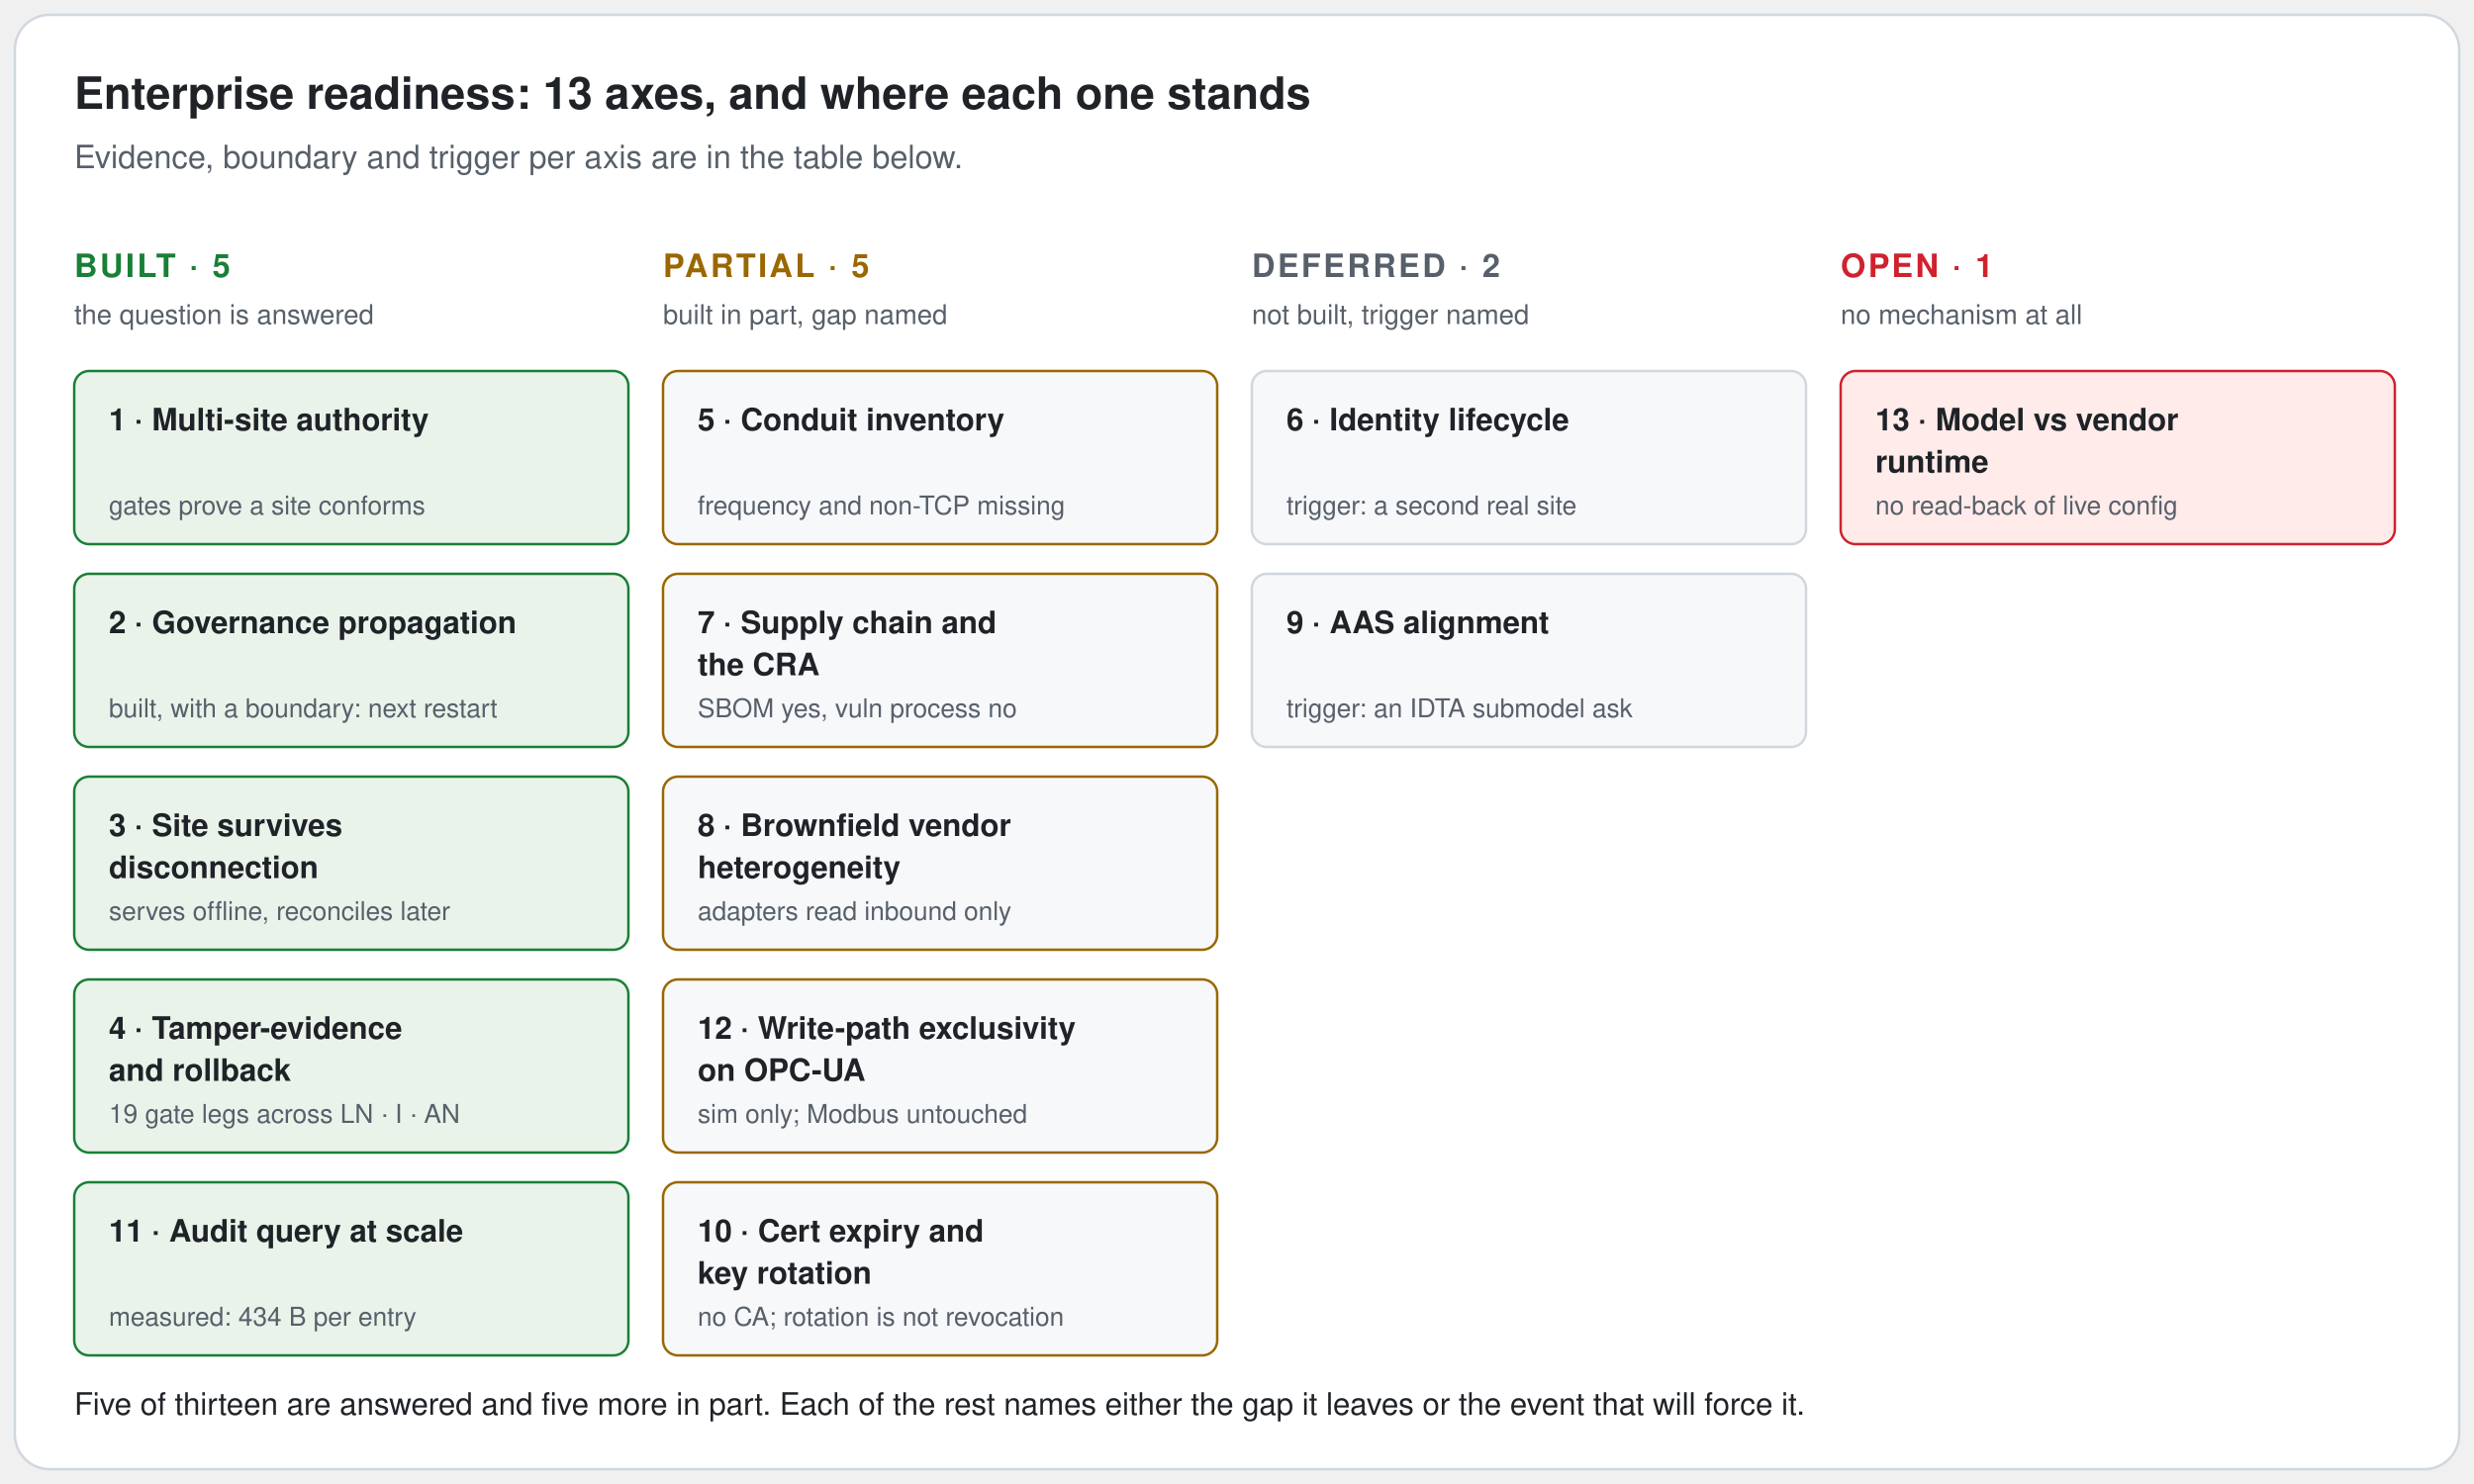
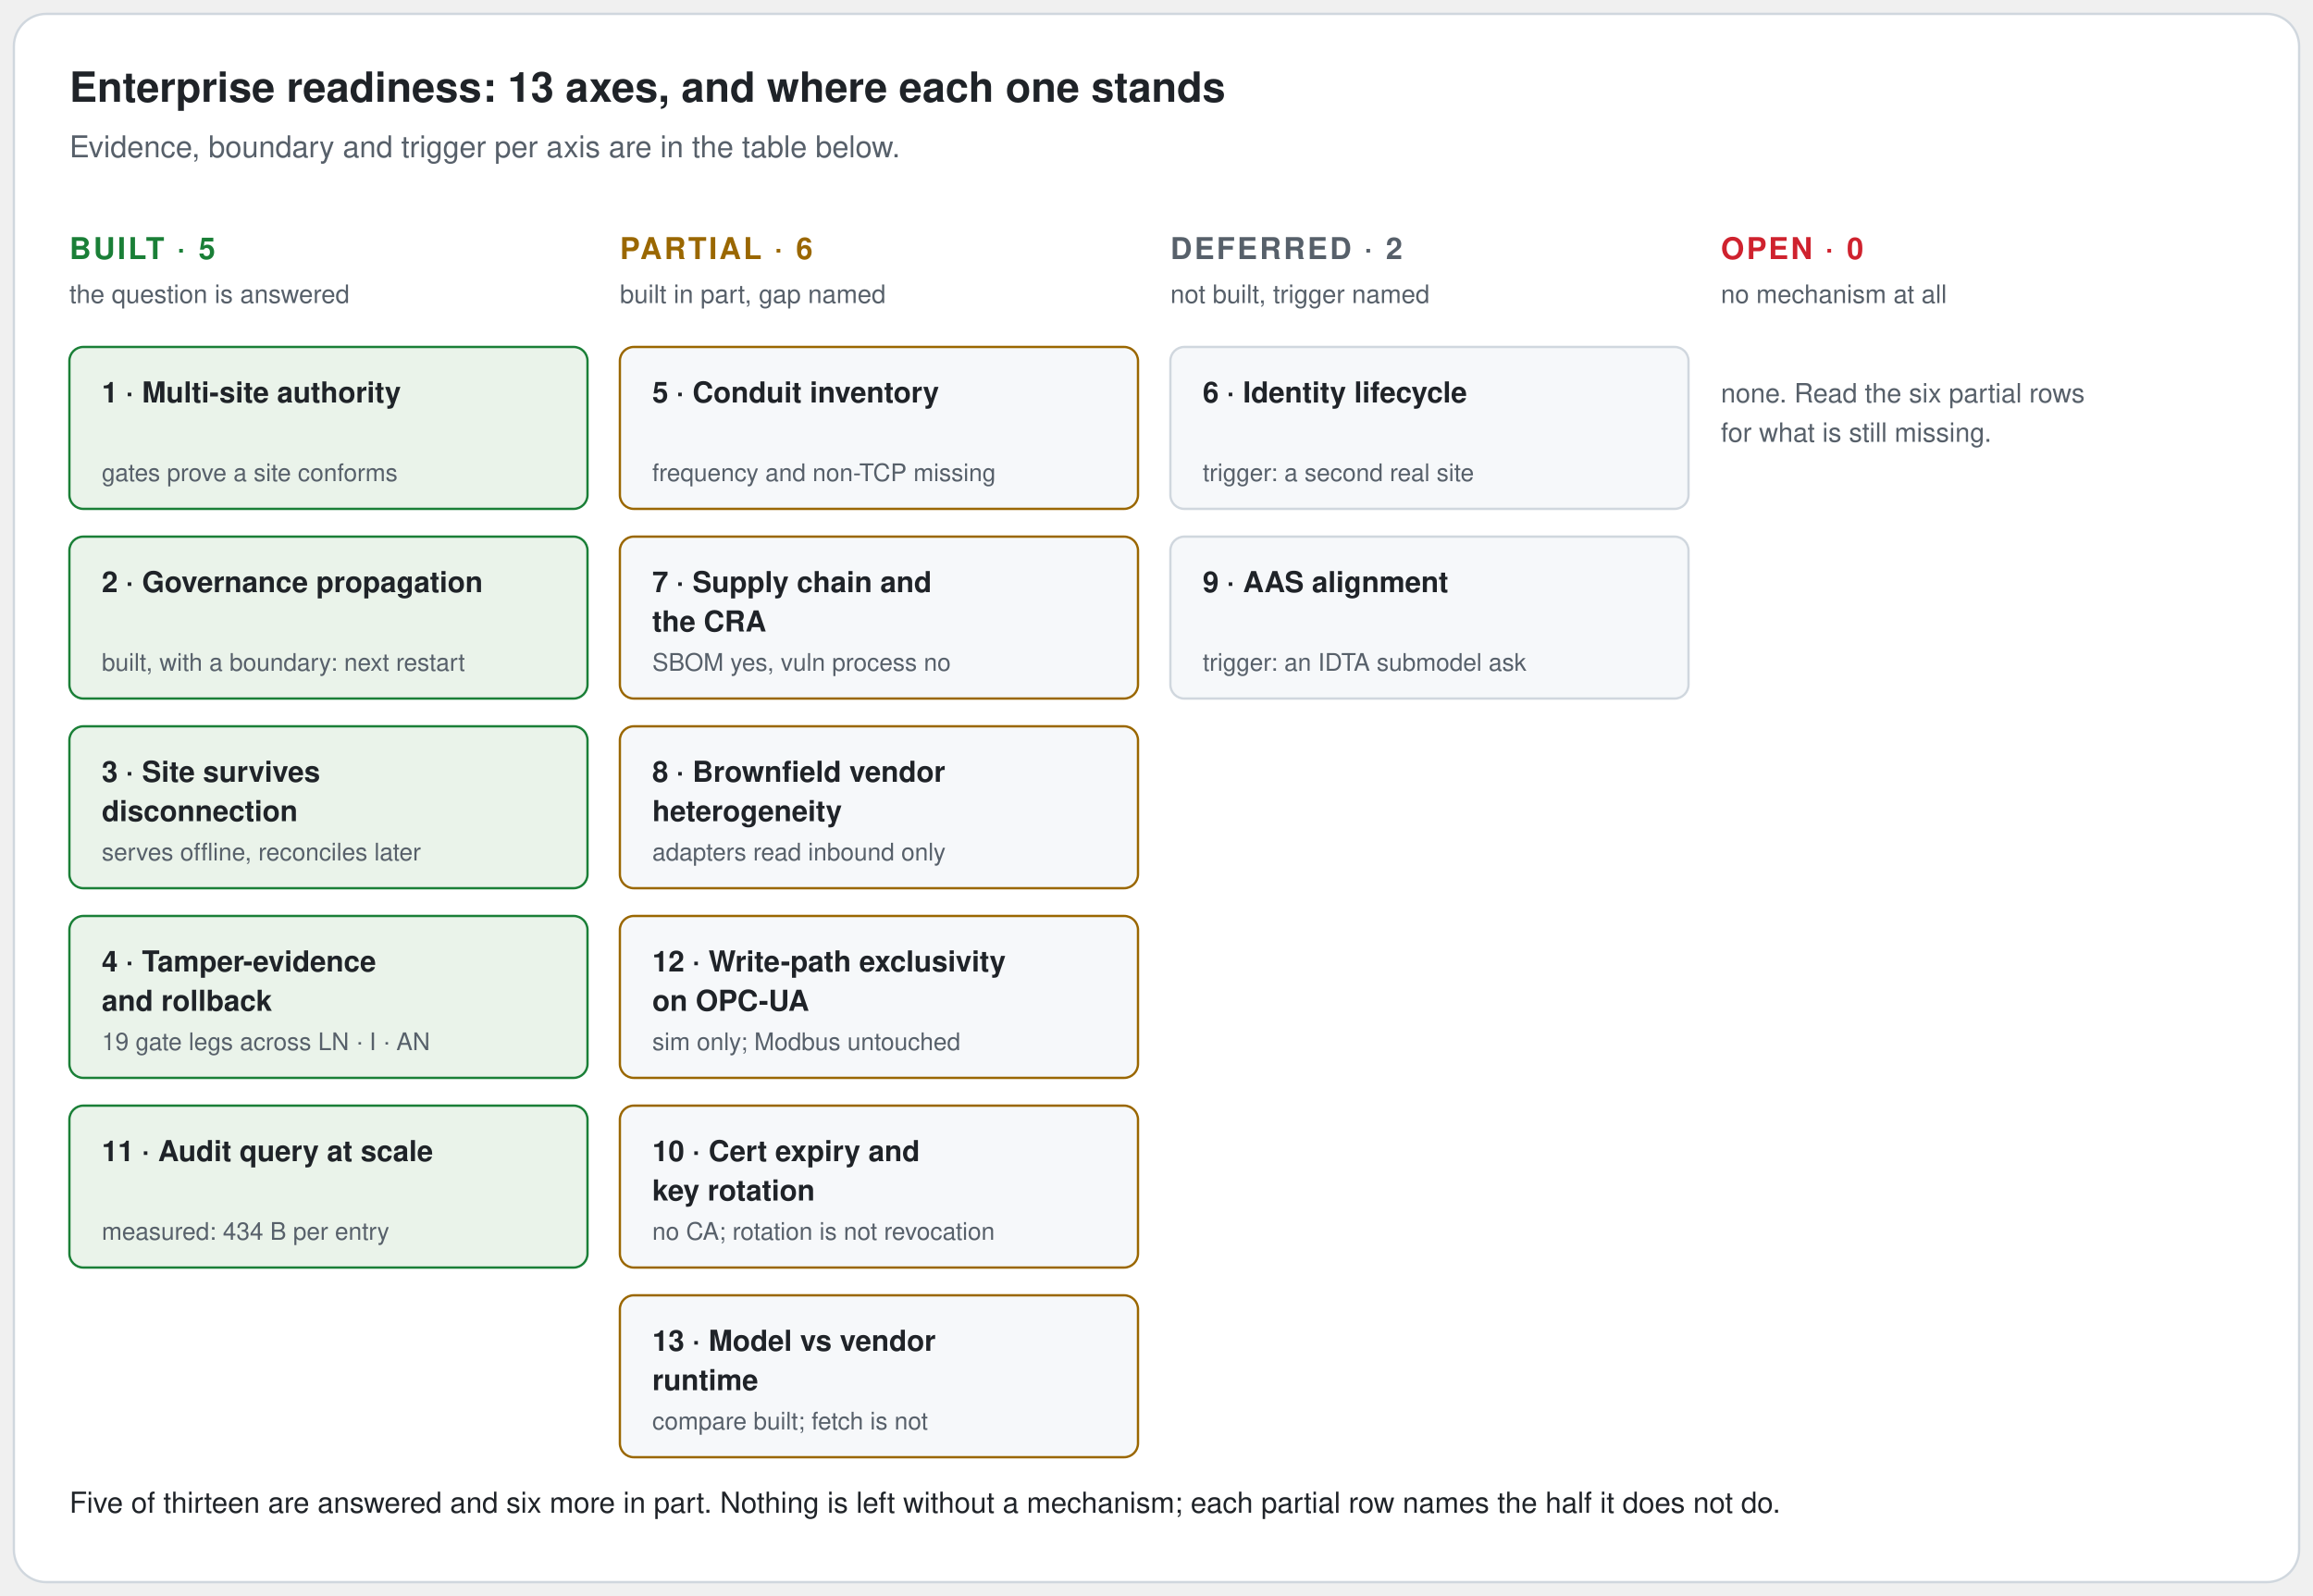
- <svg xmlns="http://www.w3.org/2000/svg" width="1000" height="600" viewBox="0 0 1000 600" font-family="-apple-system,Segoe UI,Helvetica,Arial,sans-serif">
-   <rect x="6" y="6" width="988" height="588" rx="14" fill="#ffffff" stroke="#d0d7de" />
+ <svg xmlns="http://www.w3.org/2000/svg" width="1000" height="690" viewBox="0 0 1000 690" font-family="-apple-system,Segoe UI,Helvetica,Arial,sans-serif">
+   <rect x="6" y="6" width="988" height="678" rx="14" fill="#ffffff" stroke="#d0d7de" />
  <text x="30" y="44" font-size="18" font-weight="600" fill="#1f2328">Enterprise readiness: 13 axes, and where each one stands</text>
  <text x="30" y="68" font-size="13" fill="#57606a">Evidence, boundary and trigger per axis are in the table below.</text>
  <text x="30" y="112" font-size="13" font-weight="700" fill="#1a7f37" letter-spacing="1">BUILT · 5</text>
  <text x="30" y="131" font-size="11" fill="#57606a">the question is answered</text>
  <rect x="30" y="150" width="224" height="70" rx="6" fill="#eaf3ea" stroke="#1a7f37" />
  <text x="44" y="174" font-size="12.5" font-weight="600" fill="#1f2328">1 · Multi-site authority</text>
  <text x="44" y="208" font-size="10.5" fill="#57606a">gates prove a site conforms</text>
  <rect x="30" y="232" width="224" height="70" rx="6" fill="#eaf3ea" stroke="#1a7f37" />
  <text x="44" y="256" font-size="12.5" font-weight="600" fill="#1f2328">2 · Governance propagation</text>
  <text x="44" y="290" font-size="10.5" fill="#57606a">built, with a boundary: next restart</text>
  <rect x="30" y="314" width="224" height="70" rx="6" fill="#eaf3ea" stroke="#1a7f37" />
  <text x="44" y="338" font-size="12.5" font-weight="600" fill="#1f2328">3 · Site survives</text>
  <text x="44" y="355" font-size="12.5" font-weight="600" fill="#1f2328">disconnection</text>
  <text x="44" y="372" font-size="10.5" fill="#57606a">serves offline, reconciles later</text>
  <rect x="30" y="396" width="224" height="70" rx="6" fill="#eaf3ea" stroke="#1a7f37" />
  <text x="44" y="420" font-size="12.5" font-weight="600" fill="#1f2328">4 · Tamper-evidence</text>
  <text x="44" y="437" font-size="12.5" font-weight="600" fill="#1f2328">and rollback</text>
  <text x="44" y="454" font-size="10.5" fill="#57606a">19 gate legs across LN · I · AN</text>
  <rect x="30" y="478" width="224" height="70" rx="6" fill="#eaf3ea" stroke="#1a7f37" />
  <text x="44" y="502" font-size="12.5" font-weight="600" fill="#1f2328">11 · Audit query at scale</text>
  <text x="44" y="536" font-size="10.5" fill="#57606a">measured: 434 B per entry</text>
-   <text x="268" y="112" font-size="13" font-weight="700" fill="#9a6700" letter-spacing="1">PARTIAL · 5</text>
+   <text x="268" y="112" font-size="13" font-weight="700" fill="#9a6700" letter-spacing="1">PARTIAL · 6</text>
  <text x="268" y="131" font-size="11" fill="#57606a">built in part, gap named</text>
  <rect x="268" y="150" width="224" height="70" rx="6" fill="#f6f8fa" stroke="#9a6700" />
  <text x="282" y="174" font-size="12.5" font-weight="600" fill="#1f2328">5 · Conduit inventory</text>
  <text x="282" y="208" font-size="10.5" fill="#57606a">frequency and non-TCP missing</text>
  <rect x="268" y="232" width="224" height="70" rx="6" fill="#f6f8fa" stroke="#9a6700" />
  <text x="282" y="256" font-size="12.5" font-weight="600" fill="#1f2328">7 · Supply chain and</text>
  <text x="282" y="273" font-size="12.5" font-weight="600" fill="#1f2328">the CRA</text>
  <text x="282" y="290" font-size="10.5" fill="#57606a">SBOM yes, vuln process no</text>
  <rect x="268" y="314" width="224" height="70" rx="6" fill="#f6f8fa" stroke="#9a6700" />
  <text x="282" y="338" font-size="12.5" font-weight="600" fill="#1f2328">8 · Brownfield vendor</text>
  <text x="282" y="355" font-size="12.5" font-weight="600" fill="#1f2328">heterogeneity</text>
  <text x="282" y="372" font-size="10.5" fill="#57606a">adapters read inbound only</text>
  <rect x="268" y="396" width="224" height="70" rx="6" fill="#f6f8fa" stroke="#9a6700" />
  <text x="282" y="420" font-size="12.5" font-weight="600" fill="#1f2328">12 · Write-path exclusivity</text>
  <text x="282" y="437" font-size="12.5" font-weight="600" fill="#1f2328">on OPC-UA</text>
  <text x="282" y="454" font-size="10.5" fill="#57606a">sim only; Modbus untouched</text>
  <rect x="268" y="478" width="224" height="70" rx="6" fill="#f6f8fa" stroke="#9a6700" />
  <text x="282" y="502" font-size="12.5" font-weight="600" fill="#1f2328">10 · Cert expiry and</text>
  <text x="282" y="519" font-size="12.5" font-weight="600" fill="#1f2328">key rotation</text>
  <text x="282" y="536" font-size="10.5" fill="#57606a">no CA; rotation is not revocation</text>
+   <rect x="268" y="560" width="224" height="70" rx="6" fill="#f6f8fa" stroke="#9a6700" />
+   <text x="282" y="584" font-size="12.5" font-weight="600" fill="#1f2328">13 · Model vs vendor</text>
+   <text x="282" y="601" font-size="12.5" font-weight="600" fill="#1f2328">runtime</text>
+   <text x="282" y="618" font-size="10.5" fill="#57606a">compare built; fetch is not</text>
  <text x="506" y="112" font-size="13" font-weight="700" fill="#57606a" letter-spacing="1">DEFERRED · 2</text>
  <text x="506" y="131" font-size="11" fill="#57606a">not built, trigger named</text>
  <rect x="506" y="150" width="224" height="70" rx="6" fill="#f6f8fa" stroke="#d0d7de" />
  <text x="520" y="174" font-size="12.5" font-weight="600" fill="#1f2328">6 · Identity lifecycle</text>
  <text x="520" y="208" font-size="10.5" fill="#57606a">trigger: a second real site</text>
  <rect x="506" y="232" width="224" height="70" rx="6" fill="#f6f8fa" stroke="#d0d7de" />
  <text x="520" y="256" font-size="12.5" font-weight="600" fill="#1f2328">9 · AAS alignment</text>
  <text x="520" y="290" font-size="10.5" fill="#57606a">trigger: an IDTA submodel ask</text>
-   <text x="744" y="112" font-size="13" font-weight="700" fill="#cf222e" letter-spacing="1">OPEN · 1</text>
+   <text x="744" y="112" font-size="13" font-weight="700" fill="#cf222e" letter-spacing="1">OPEN · 0</text>
  <text x="744" y="131" font-size="11" fill="#57606a">no mechanism at all</text>
-   <rect x="744" y="150" width="224" height="70" rx="6" fill="#ffebe9" stroke="#cf222e" />
-   <text x="758" y="174" font-size="12.5" font-weight="600" fill="#1f2328">13 · Model vs vendor</text>
-   <text x="758" y="191" font-size="12.5" font-weight="600" fill="#1f2328">runtime</text>
-   <text x="758" y="208" font-size="10.5" fill="#57606a">no read-back of live config</text>
-   <text x="30" y="572" font-size="12.5" fill="#1f2328">Five of thirteen are answered and five more in part. Each of the rest names either the gap it leaves or the event that will force it.</text>
+   <text x="744" y="174" font-size="11.5" fill="#57606a">none. Read the six partial rows</text>
+   <text x="744" y="191" font-size="11.5" fill="#57606a">for what is still missing.</text>
+   <text x="30" y="654" font-size="12.5" fill="#1f2328">Five of thirteen are answered and six more in part. Nothing is left without a mechanism; each partial row names the half it does not do.</text>
</svg>
